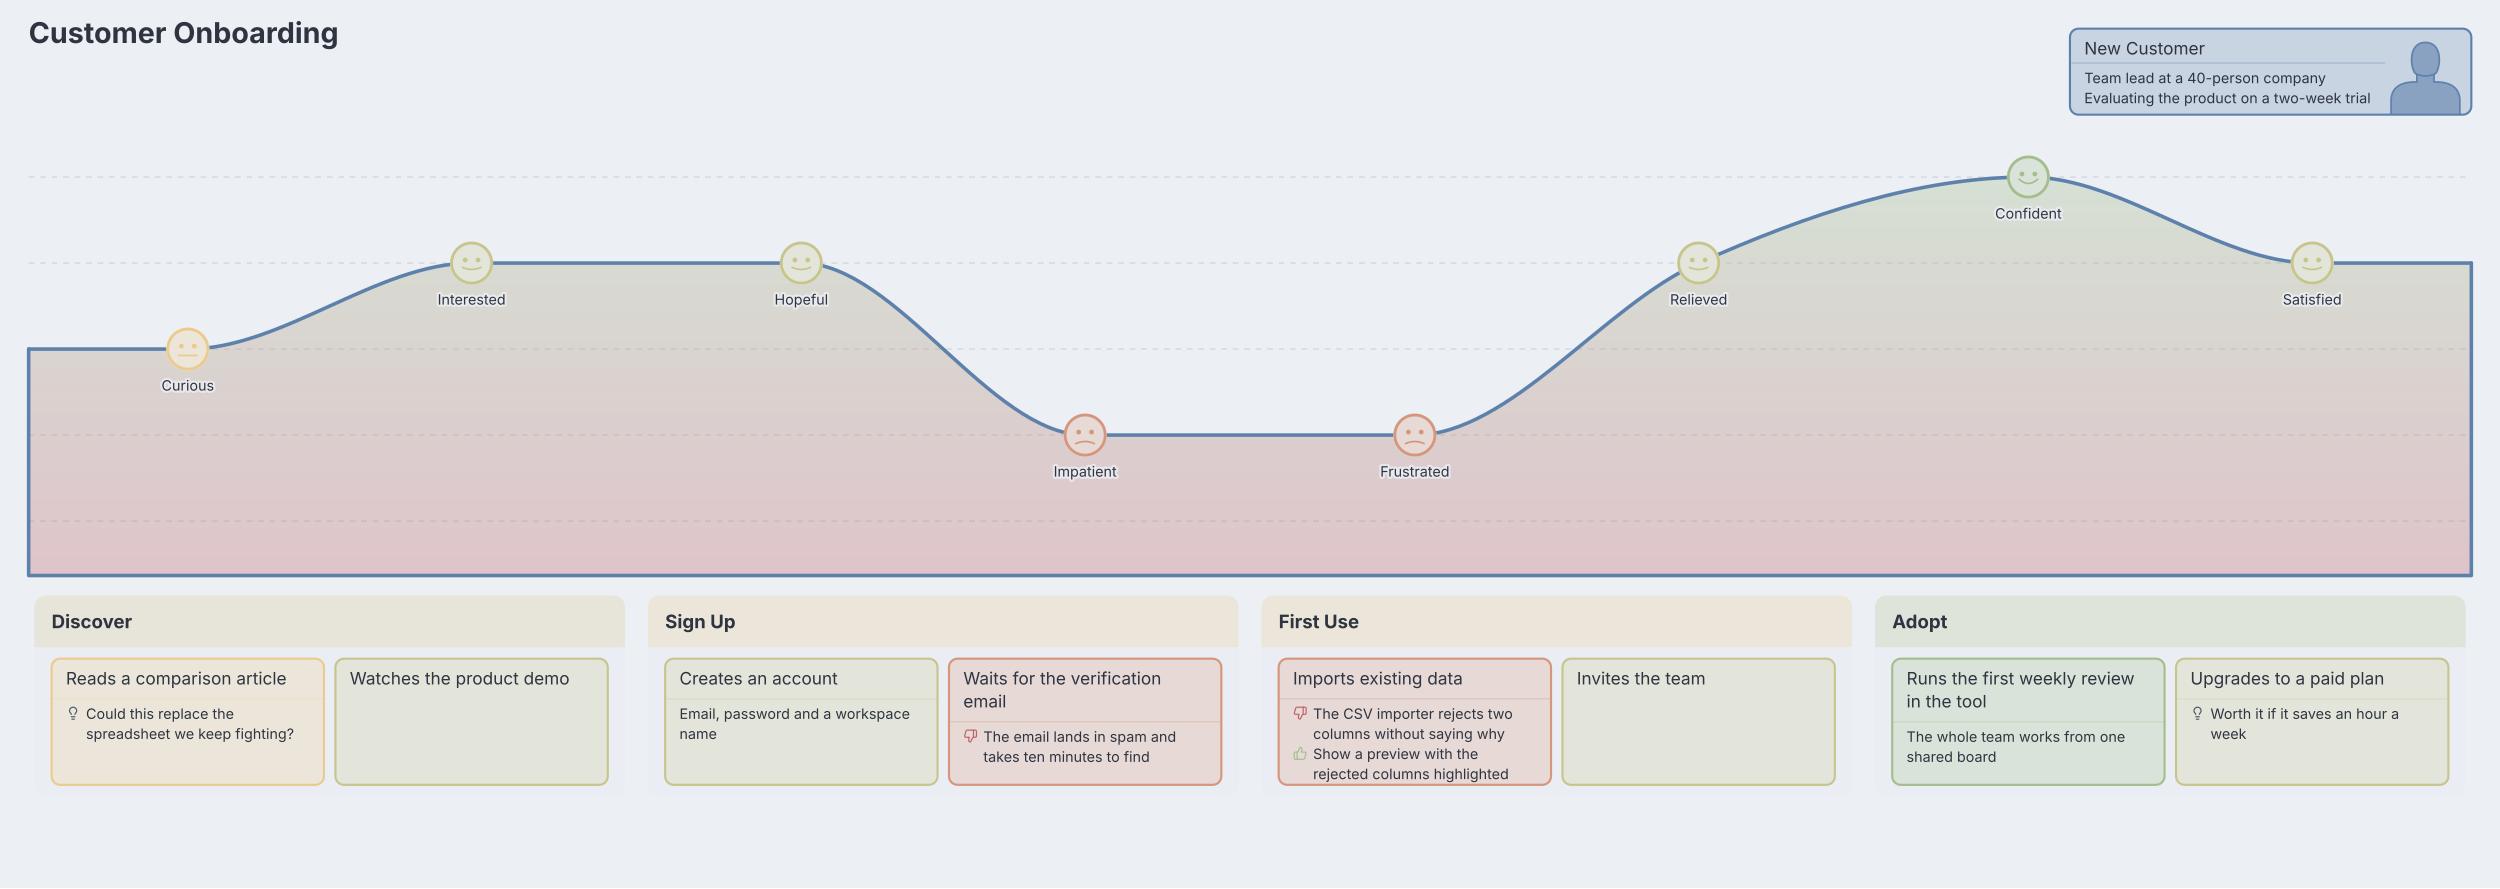
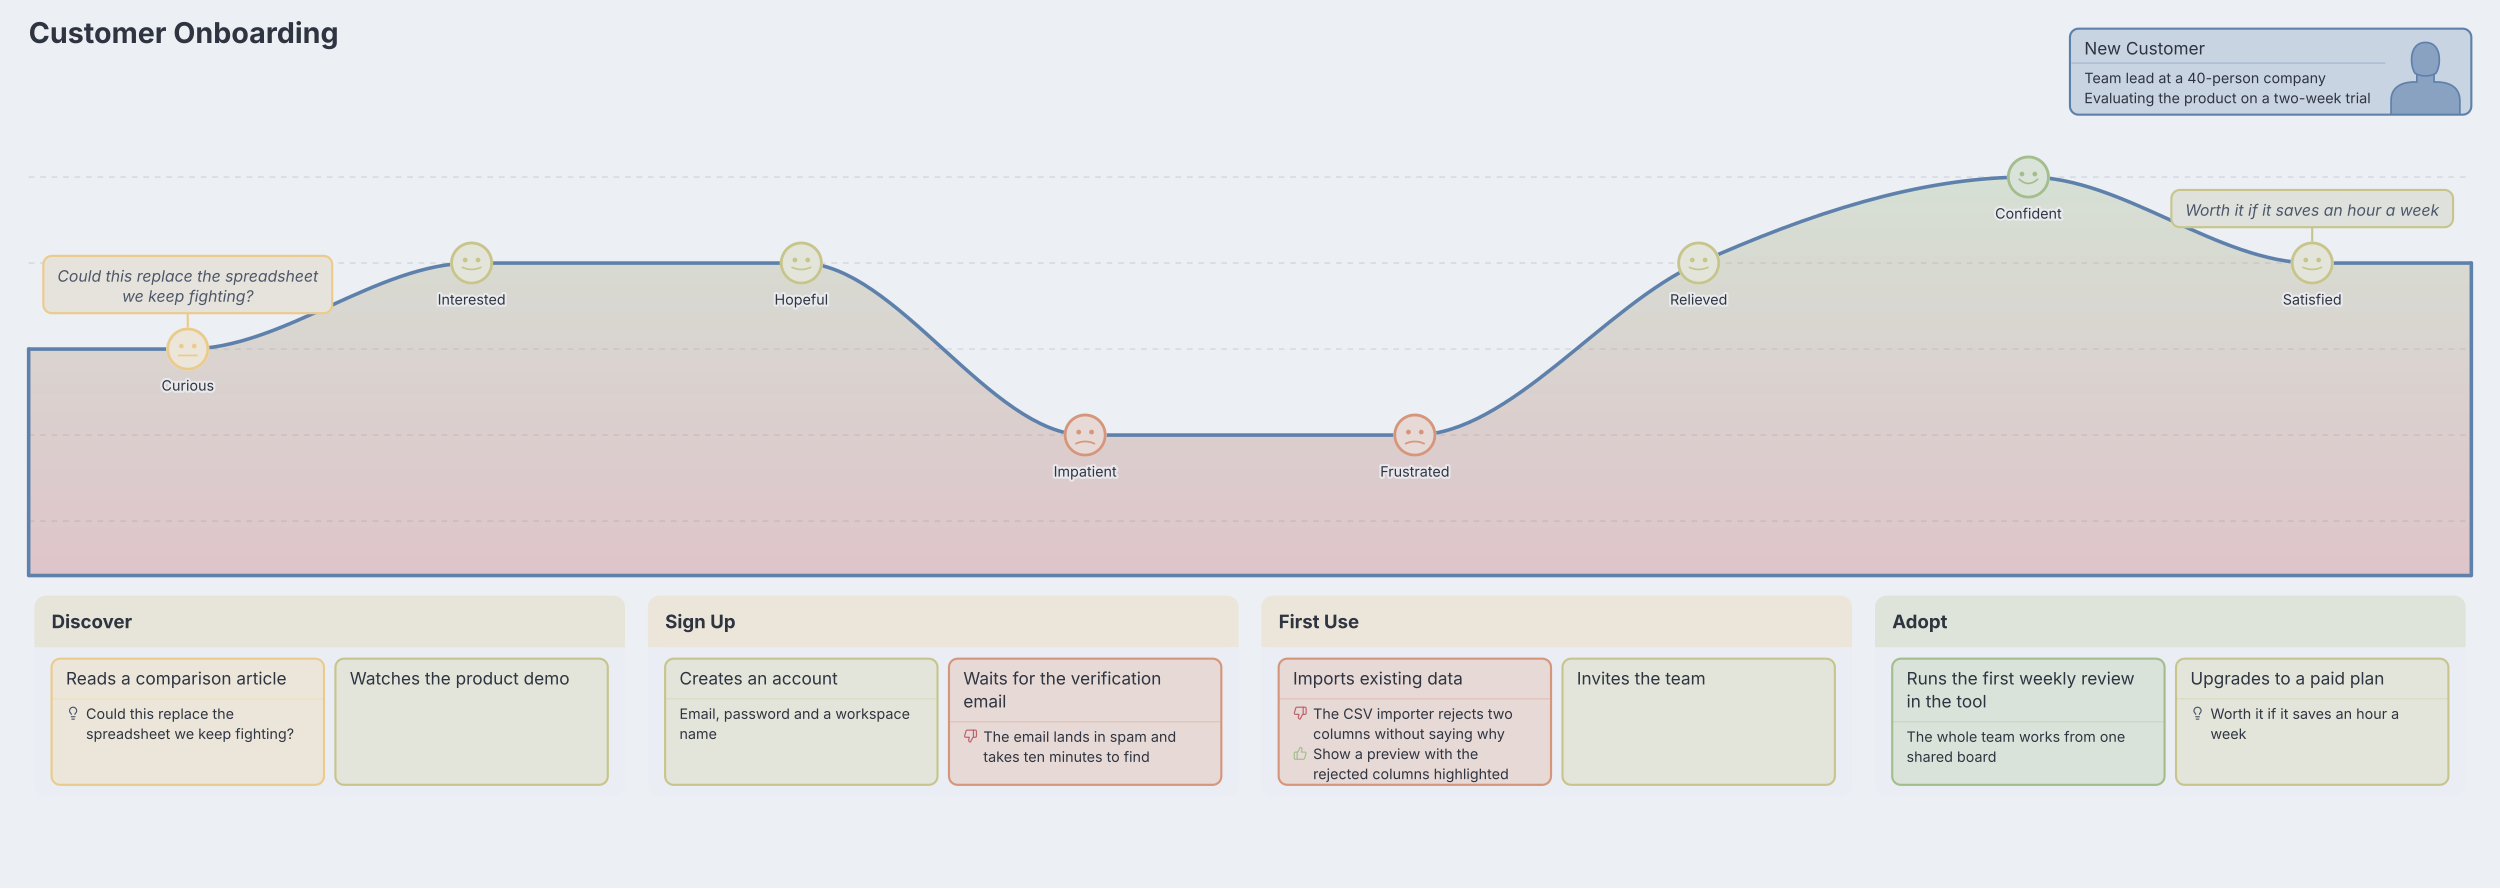
<svg xmlns="http://www.w3.org/2000/svg" aria-describedby="dgmo-desc-565a1adc" role="img" aria-label="Customer Onboarding — Journey-map diagram" data-dgmo-cue="light" width="1744" height="619.5" viewBox="0 0 1744 619.5" preserveAspectRatio="xMidYMin meet" font-family="Inter, system-ui, Avenir, Helvetica, Arial, sans-serif" style="background: rgb(236, 239, 244); font-family: Inter, system-ui, Avenir, Helvetica, Arial, sans-serif;">
  <style>.journey-face:hover{filter:saturate(1.4) brightness(1.06)}.journey-face{transition:filter .12s ease, opacity .12s ease}@media (hover:hover){svg:has(.journey-face[data-score="3"]:hover) .journey-face[data-score="3"]{filter:saturate(1.4) brightness(1.06)}svg:has(.journey-face[data-score="4"]:hover) .journey-face[data-score="4"]{filter:saturate(1.4) brightness(1.06)}svg:has(.journey-face[data-score="2"]:hover) .journey-face[data-score="2"]{filter:saturate(1.4) brightness(1.06)}svg:has(.journey-face[data-score="5"]:hover) .journey-face[data-score="5"]{filter:saturate(1.4) brightness(1.06)}}[data-dgmo-cue="light"] [data-node-toggle],[data-dgmo-cue="light"] [data-group-toggle],[data-dgmo-cue="light"] [data-section-toggle],[data-dgmo-cue="light"] [data-note-toggle]{cursor:pointer}[data-dgmo-cue="light"] [data-node-toggle]:hover&gt;rect:first-child,[data-dgmo-cue="light"] [data-group-toggle]:hover&gt;rect:first-child,[data-dgmo-cue="light"] [data-section-toggle]:hover&gt;rect:first-child,[data-dgmo-cue="light"] [data-note-toggle]:hover&gt;rect:first-child,[data-dgmo-cue="light"] [data-node-toggle]:hover&gt;path:first-child,[data-dgmo-cue="light"] [data-group-toggle]:hover&gt;path:first-child,[data-dgmo-cue="light"] [data-section-toggle]:hover&gt;path:first-child,[data-dgmo-cue="light"] [data-note-toggle]:hover&gt;path:first-child{filter:brightness(0.95)}[data-dgmo-cue="light"] [data-node-toggle]:hover&gt;rect[fill=transparent]:first-child,[data-dgmo-cue="light"] [data-group-toggle]:hover&gt;rect[fill=transparent]:first-child,[data-dgmo-cue="light"] [data-section-toggle]:hover&gt;rect[fill=transparent]:first-child,[data-dgmo-cue="light"] [data-note-toggle]:hover&gt;rect[fill=transparent]:first-child{fill:#000;fill-opacity:0.05}[data-dgmo-cue="light"] .dgmo-collapse-bar-preview{transition:opacity 120ms ease-out}[data-dgmo-cue="light"] [data-node-toggle]:hover&gt;.dgmo-collapse-bar-preview,[data-dgmo-cue="light"] [data-group-toggle]:hover&gt;.dgmo-collapse-bar-preview,[data-dgmo-cue="light"] [data-section-toggle]:hover&gt;.dgmo-collapse-bar-preview,[data-dgmo-cue="light"] [data-note-toggle]:hover&gt;.dgmo-collapse-bar-preview{opacity:0.35}[data-dgmo-cue="light"] [data-node-toggle]:focus-visible,[data-dgmo-cue="light"] [data-group-toggle]:focus-visible,[data-dgmo-cue="light"] [data-section-toggle]:focus-visible,[data-dgmo-cue="light"] [data-note-toggle]:focus-visible{outline:2px solid currentColor;outline-offset:2px}@media (prefers-reduced-motion:reduce){[data-dgmo-cue="light"] .dgmo-collapse-bar-preview{transition:none}}</style>
  <rect class="dgmo-canvas-bg" x="0" y="0" width="1744" height="619.5" fill="#eceff4" />
  <defs>
    <linearGradient id="journey-curve-gradient" x1="0" y1="0" x2="0" y2="1">
      <stop offset="0%" stop-color="#a3be8c" stop-opacity="0.3" />
      <stop offset="100%" stop-color="#bf616a" stop-opacity="0.3" />
    </linearGradient>
    <clipPath id="persona-clip">
      <rect x="1444" y="20" width="280" height="60" rx="6" />
    </clipPath>
  </defs>
  <g data-line-number="1">
    <text class="chart-title" x="20" y="30" font-size="20" font-weight="bold" fill="#2e3440" text-anchor="start">Customer Onboarding</text>
  </g>
  <g class="journey-persona" data-line-number="3">
    <rect x="1444" y="20" width="280" height="60" rx="6" fill="#c9d4e2" />
    <line x1="1445" x2="1664" y1="44" y2="44" stroke="#5e81ac" stroke-opacity="0.3" stroke-width="1" />
    <g clip-path="url(#persona-clip)">
      <path d="M 1686 51.2 L 1686 57.2 L 1682.4 57.2 Q 1668 58.4, 1668 70.4 L 1668 87.2 L 1716 87.2 L 1716 70.4 Q 1716 58.4, 1701.6 57.2 L 1698 57.2 L 1698 51.2 Z" fill="#89a2c2" stroke="#5e81ac" stroke-width="1.2" />
      <path d="M 1692 29.6 C 1704 29.6, 1702.8 46.4, 1699.2 51.2 Q 1692 54.8, 1684.8 51.2 C 1681.2 46.4, 1680 29.6, 1692 29.6 Z" fill="#89a2c2" stroke="#5e81ac" stroke-width="1.2" />
    </g>
    <rect x="1444" y="20" width="280" height="60" rx="6" fill="none" stroke="#5e81ac" stroke-width="1.5" />
    <text x="1454" y="38" font-size="12" font-weight="normal" fill="#2e3440">New Customer</text>
    <text x="1454" y="58" font-size="10" fill="#2e3440">
      <tspan>Team lead at a 40-person company</tspan>
    </text>
    <text x="1454" y="72" font-size="10" fill="#2e3440">
      <tspan>Evaluating the product on a two-week trial</tspan>
    </text>
  </g>
  <g class="journey-legend" transform="translate(20,46)">
    <g class="dgmo-legend" data-legend-title-relation="inline-with-title" data-legend-capsule-addon-width="0" />
  </g>
  <g class="journey-curve-area">
    <line x1="20" x2="1724" y1="363.5" y2="363.5" stroke="#4c566a" stroke-opacity="0.15" stroke-dasharray="4 4" />
    <line x1="20" x2="1724" y1="303.5" y2="303.5" stroke="#4c566a" stroke-opacity="0.15" stroke-dasharray="4 4" />
    <line x1="20" x2="1724" y1="243.5" y2="243.5" stroke="#4c566a" stroke-opacity="0.15" stroke-dasharray="4 4" />
    <line x1="20" x2="1724" y1="183.5" y2="183.5" stroke="#4c566a" stroke-opacity="0.15" stroke-dasharray="4 4" />
    <line x1="20" x2="1724" y1="123.5" y2="123.5" stroke="#4c566a" stroke-opacity="0.15" stroke-dasharray="4 4" />
    <path d="M20,243.5C57,243.5,94,243.5,131,243.5C197,243.5,263,183.5,329,183.5C405.667,183.5,482.333,183.5,559,183.5C625,183.5,691,303.5,757,303.5C833.667,303.5,910.333,303.5,987,303.5C1053,303.5,1119,212.96,1185,183.5C1261.667,149.278,1338.333,123.5,1415,123.5C1481,123.5,1547,183.5,1613,183.5C1650,183.5,1687,183.5,1724,183.5L1724,401.5C1687,401.5,1650,401.5,1613,401.5C1547,401.5,1481,401.5,1415,401.5C1338.333,401.5,1261.667,401.5,1185,401.5C1119,401.5,1053,401.5,987,401.5C910.333,401.5,833.667,401.5,757,401.5C691,401.5,625,401.5,559,401.5C482.333,401.5,405.667,401.5,329,401.5C263,401.5,197,401.5,131,401.5C94,401.5,57,401.5,20,401.5Z" fill="url(#journey-curve-gradient)" stroke="none" />
    <path d="M20,243.5 L20,401.5 L1724,401.5 L1724,183.5" fill="none" stroke="#5e81ac" stroke-width="2.5" stroke-linecap="round" stroke-linejoin="round" />
    <path d="M20,243.5C57,243.5,94,243.5,131,243.5C197,243.5,263,183.5,329,183.5C405.667,183.5,482.333,183.5,559,183.5C625,183.5,691,303.5,757,303.5C833.667,303.5,910.333,303.5,987,303.5C1053,303.5,1119,212.96,1185,183.5C1261.667,149.278,1338.333,123.5,1415,123.5C1481,123.5,1547,183.5,1613,183.5C1650,183.5,1687,183.5,1724,183.5" fill="none" stroke="#5e81ac" stroke-width="2.5" stroke-linecap="round" />
    <g class="journey-face" data-cx="131" data-cy="243.5" data-line-number="8" data-score="3" data-thought="Could this replace the spreadsheet we keep fighting?">
      <g class="journey-face-icon">
        <circle cx="131" cy="243.5" r="15" fill="#eceff4" />
        <circle cx="131" cy="243.5" r="14" fill="#ece6da" stroke="#ebcb8b" stroke-width="2" />
        <circle cx="126.52" cy="241.4" r="1.68" fill="#ebcb8b" />
        <circle cx="135.48" cy="241.4" r="1.68" fill="#ebcb8b" />
        <path d="M 124.56 247.98 Q 131 247.98 137.44 247.98" fill="none" stroke="#ebcb8b" stroke-width="1.2" stroke-linecap="round" />
      </g>
      <text class="journey-emotion-label" x="131" y="272.5" text-anchor="middle" font-family="Inter, system-ui, Avenir, Helvetica, Arial, sans-serif" font-size="10" font-weight="normal" fill="#2e3440" stroke="#eceff4" stroke-width="3" stroke-linejoin="round" stroke-opacity="0.8" paint-order="stroke" pointer-events="none">Curious</text>
    </g>
    <g class="journey-face" data-cx="329" data-cy="183.5" data-line-number="10" data-score="4">
      <g class="journey-face-icon">
        <circle cx="329" cy="183.5" r="15" fill="#eceff4" />
        <circle cx="329" cy="183.5" r="14" fill="#e3e5da" stroke="#c7c58c" stroke-width="2" />
        <circle cx="324.52" cy="181.4" r="1.68" fill="#c7c58c" />
        <circle cx="333.48" cy="181.4" r="1.68" fill="#c7c58c" />
        <path d="M 322.56 186.51 Q 329 189.45 335.44 186.51" fill="none" stroke="#c7c58c" stroke-width="1.2" stroke-linecap="round" />
      </g>
      <text class="journey-emotion-label" x="329" y="212.5" text-anchor="middle" font-family="Inter, system-ui, Avenir, Helvetica, Arial, sans-serif" font-size="10" font-weight="normal" fill="#2e3440" stroke="#eceff4" stroke-width="3" stroke-linejoin="round" stroke-opacity="0.8" paint-order="stroke" pointer-events="none">Interested</text>
    </g>
    <g class="journey-face" data-cx="559" data-cy="183.5" data-line-number="13" data-score="4">
      <g class="journey-face-icon">
        <circle cx="559" cy="183.5" r="15" fill="#eceff4" />
        <circle cx="559" cy="183.5" r="14" fill="#e3e5da" stroke="#c7c58c" stroke-width="2" />
        <circle cx="554.52" cy="181.4" r="1.68" fill="#c7c58c" />
        <circle cx="563.48" cy="181.4" r="1.68" fill="#c7c58c" />
        <path d="M 552.56 186.51 Q 559 189.45 565.44 186.51" fill="none" stroke="#c7c58c" stroke-width="1.2" stroke-linecap="round" />
      </g>
      <text class="journey-emotion-label" x="559" y="212.5" text-anchor="middle" font-family="Inter, system-ui, Avenir, Helvetica, Arial, sans-serif" font-size="10" font-weight="normal" fill="#2e3440" stroke="#eceff4" stroke-width="3" stroke-linejoin="round" stroke-opacity="0.8" paint-order="stroke" pointer-events="none">Hopeful</text>
    </g>
    <g class="journey-face" data-cx="757" data-cy="303.5" data-line-number="15" data-score="2">
      <g class="journey-face-icon">
        <circle cx="757" cy="303.5" r="15" fill="#eceff4" />
        <circle cx="757" cy="303.5" r="14" fill="#e6d9d6" stroke="#d5967b" stroke-width="2" />
        <circle cx="752.52" cy="301.4" r="1.68" fill="#d5967b" />
        <circle cx="761.48" cy="301.4" r="1.68" fill="#d5967b" />
        <path d="M 750.56 309.45 Q 757 306.51 763.44 309.45" fill="none" stroke="#d5967b" stroke-width="1.2" stroke-linecap="round" />
      </g>
      <text class="journey-emotion-label" x="757" y="332.5" text-anchor="middle" font-family="Inter, system-ui, Avenir, Helvetica, Arial, sans-serif" font-size="10" font-weight="normal" fill="#2e3440" stroke="#eceff4" stroke-width="3" stroke-linejoin="round" stroke-opacity="0.8" paint-order="stroke" pointer-events="none">Impatient</text>
    </g>
    <g class="journey-face" data-cx="987" data-cy="303.5" data-line-number="19" data-score="2">
      <g class="journey-face-icon">
        <circle cx="987" cy="303.5" r="15" fill="#eceff4" />
        <circle cx="987" cy="303.5" r="14" fill="#e6d9d6" stroke="#d5967b" stroke-width="2" />
        <circle cx="982.52" cy="301.4" r="1.68" fill="#d5967b" />
        <circle cx="991.48" cy="301.4" r="1.68" fill="#d5967b" />
        <path d="M 980.56 309.45 Q 987 306.51 993.44 309.45" fill="none" stroke="#d5967b" stroke-width="1.2" stroke-linecap="round" />
      </g>
      <text class="journey-emotion-label" x="987" y="332.5" text-anchor="middle" font-family="Inter, system-ui, Avenir, Helvetica, Arial, sans-serif" font-size="10" font-weight="normal" fill="#2e3440" stroke="#eceff4" stroke-width="3" stroke-linejoin="round" stroke-opacity="0.8" paint-order="stroke" pointer-events="none">Frustrated</text>
    </g>
    <g class="journey-face" data-cx="1185" data-cy="183.5" data-line-number="22" data-score="4">
      <g class="journey-face-icon">
        <circle cx="1185" cy="183.5" r="15" fill="#eceff4" />
        <circle cx="1185" cy="183.5" r="14" fill="#e3e5da" stroke="#c7c58c" stroke-width="2" />
        <circle cx="1180.52" cy="181.4" r="1.68" fill="#c7c58c" />
        <circle cx="1189.48" cy="181.4" r="1.68" fill="#c7c58c" />
        <path d="M 1178.56 186.51 Q 1185 189.45 1191.44 186.51" fill="none" stroke="#c7c58c" stroke-width="1.2" stroke-linecap="round" />
      </g>
      <text class="journey-emotion-label" x="1185" y="212.5" text-anchor="middle" font-family="Inter, system-ui, Avenir, Helvetica, Arial, sans-serif" font-size="10" font-weight="normal" fill="#2e3440" stroke="#eceff4" stroke-width="3" stroke-linejoin="round" stroke-opacity="0.8" paint-order="stroke" pointer-events="none">Relieved</text>
    </g>
    <g class="journey-face" data-cx="1415" data-cy="123.5" data-line-number="25" data-score="5">
      <g class="journey-face-icon">
        <circle cx="1415" cy="123.5" r="15" fill="#eceff4" />
        <circle cx="1415" cy="123.5" r="14" fill="#dae3da" stroke="#a3be8c" stroke-width="2" />
        <circle cx="1410.52" cy="121.4" r="1.68" fill="#a3be8c" />
        <circle cx="1419.48" cy="121.4" r="1.68" fill="#a3be8c" />
        <path d="M 1408.56 125.04 Q 1415 130.92 1421.44 125.04" fill="none" stroke="#a3be8c" stroke-width="1.2" stroke-linecap="round" />
      </g>
      <text class="journey-emotion-label" x="1415" y="152.5" text-anchor="middle" font-family="Inter, system-ui, Avenir, Helvetica, Arial, sans-serif" font-size="10" font-weight="normal" fill="#2e3440" stroke="#eceff4" stroke-width="3" stroke-linejoin="round" stroke-opacity="0.8" paint-order="stroke" pointer-events="none">Confident</text>
    </g>
    <g class="journey-face" data-cx="1613" data-cy="183.5" data-line-number="27" data-score="4" data-thought="Worth it if it saves an hour a week">
      <g class="journey-face-icon">
        <circle cx="1613" cy="183.5" r="15" fill="#eceff4" />
        <circle cx="1613" cy="183.5" r="14" fill="#e3e5da" stroke="#c7c58c" stroke-width="2" />
        <circle cx="1608.52" cy="181.4" r="1.68" fill="#c7c58c" />
        <circle cx="1617.48" cy="181.4" r="1.68" fill="#c7c58c" />
        <path d="M 1606.56 186.51 Q 1613 189.45 1619.44 186.51" fill="none" stroke="#c7c58c" stroke-width="1.2" stroke-linecap="round" />
      </g>
      <text class="journey-emotion-label" x="1613" y="212.5" text-anchor="middle" font-family="Inter, system-ui, Avenir, Helvetica, Arial, sans-serif" font-size="10" font-weight="normal" fill="#2e3440" stroke="#eceff4" stroke-width="3" stroke-linejoin="round" stroke-opacity="0.8" paint-order="stroke" pointer-events="none">Satisfied</text>
    </g>
  </g>
+   <g class="journey-thoughts">
+     <g class="journey-thought">
+       <line x1="131" y1="218.5" x2="131" y2="228.5" stroke="#ebcb8b" stroke-width="1.5" />
+       <rect x="30.239" y="178.5" width="201.522" height="40" rx="6" fill="#e6e3dc" stroke="#ebcb8b" stroke-width="1.5" />
+       <text x="131" y="196.5" text-anchor="middle" font-size="11" font-style="italic" fill="#4c566a">Could this replace the spreadsheet</text>
+       <text x="131" y="210.5" text-anchor="middle" font-size="11" font-style="italic" fill="#4c566a">we keep fighting?</text>
+     </g>
+     <g class="journey-thought">
+       <line x1="1613" y1="158.5" x2="1613" y2="168.5" stroke="#c7c58c" stroke-width="1.5" />
+       <rect x="1514.747" y="132.5" width="196.506" height="26" rx="6" fill="#dfe2dc" stroke="#c7c58c" stroke-width="1.5" />
+       <text x="1613" y="150.5" text-anchor="middle" font-size="11" font-style="italic" fill="#4c566a">Worth it if it saves an hour a week</text>
+     </g>
+   </g>
  <g class="journey-phases">
    <g class="journey-phase" data-line-number="7" data-group-toggle="Discover" aria-expanded="true" role="button" aria-label="Discover">
      <rect x="24" y="415.5" width="412" height="140" rx="8" fill="#eaedf3" />
      <rect x="24" y="415.5" width="412" height="36" rx="8" fill="#e7e5da" />
      <rect x="24" y="443.5" width="412" height="8" fill="#e7e5da" />
      <text x="36" y="433.5" dominant-baseline="central" font-size="13" font-weight="bold" fill="#2e3440">Discover</text>
      <clipPath id="journey-phase-clip-7">
        <rect x="24" y="415.5" width="412" height="140" rx="8" />
      </clipPath>
      <rect x="24" y="551.5" width="412" height="4" fill="#e7e5da" clip-path="url(#journey-phase-clip-7)" class="journey-collapse-bar-preview dgmo-collapse-bar-preview" opacity="0" pointer-events="none" />
      <g class="journey-step" data-line-number="8" data-score="3">
        <rect x="36" y="459.5" width="190" height="88" rx="6" fill="#ece6da" stroke="#ebcb8b" stroke-width="1.5" />
        <text x="46" y="477.5" font-size="12" font-weight="normal" fill="#2e3440">Reads a comparison article</text>
        <line x1="36" y1="487.5" x2="226" y2="487.5" stroke="#ebcb8b" stroke-opacity="0.3" stroke-width="1" />
        <g transform="translate(46, 492.5)">
          <g transform="scale(0.4166667)">
            <path d="M15 14c.2-1 .7-1.7 1.5-2.5 1-.9 1.5-2.2 1.5-3.5A6 6 0 0 0 6 8c0 1 .2 2.2 1.5 3.5.7.7 1.3 1.5 1.5 2.5" fill="none" stroke="#4c566a" stroke-width="2" stroke-linecap="round" stroke-linejoin="round" />
            <path d="M9 18h6" fill="none" stroke="#4c566a" stroke-width="2" stroke-linecap="round" stroke-linejoin="round" />
            <path d="M10 22h4" fill="none" stroke="#4c566a" stroke-width="2" stroke-linecap="round" stroke-linejoin="round" />
          </g>
        </g>
        <text x="60" y="501.5" font-size="10" fill="#2e3440">Could this replace the</text>
        <text x="60" y="515.5" font-size="10" fill="#2e3440">spreadsheet we keep fighting?</text>
      </g>
      <g class="journey-step" data-line-number="10" data-score="4">
        <rect x="234" y="459.5" width="190" height="88" rx="6" fill="#e3e5da" stroke="#c7c58c" stroke-width="1.5" />
        <text x="244" y="477.5" font-size="12" font-weight="normal" fill="#2e3440">Watches the product demo</text>
      </g>
    </g>
    <g class="journey-phase" data-line-number="12" data-group-toggle="Sign Up" aria-expanded="true" role="button" aria-label="Sign Up">
      <rect x="452" y="415.5" width="412" height="140" rx="8" fill="#eaedf3" />
      <rect x="452" y="415.5" width="412" height="36" rx="8" fill="#ece6da" />
      <rect x="452" y="443.5" width="412" height="8" fill="#ece6da" />
      <text x="464" y="433.5" dominant-baseline="central" font-size="13" font-weight="bold" fill="#2e3440">Sign Up</text>
      <clipPath id="journey-phase-clip-12">
        <rect x="452" y="415.5" width="412" height="140" rx="8" />
      </clipPath>
      <rect x="452" y="551.5" width="412" height="4" fill="#ece6da" clip-path="url(#journey-phase-clip-12)" class="journey-collapse-bar-preview dgmo-collapse-bar-preview" opacity="0" pointer-events="none" />
      <g class="journey-step" data-line-number="13" data-score="4">
        <rect x="464" y="459.5" width="190" height="88" rx="6" fill="#e3e5da" stroke="#c7c58c" stroke-width="1.5" />
        <text x="474" y="477.5" font-size="12" font-weight="normal" fill="#2e3440">Creates an account</text>
        <line x1="464" y1="487.5" x2="654" y2="487.5" stroke="#c7c58c" stroke-opacity="0.3" stroke-width="1" />
        <text x="474" y="501.5" font-size="10" fill="#2e3440">Email, password and a workspace</text>
        <text x="474" y="515.5" font-size="10" fill="#2e3440">name</text>
      </g>
      <g class="journey-step" data-line-number="15" data-score="2">
        <rect x="662" y="459.5" width="190" height="88" rx="6" fill="#e6d9d6" stroke="#d5967b" stroke-width="1.5" />
        <text x="672" y="477.5" font-size="12" font-weight="normal" fill="#2e3440">Waits for the verification</text>
        <text x="672" y="493.5" font-size="12" font-weight="normal" fill="#2e3440">email</text>
        <line x1="662" y1="503.5" x2="852" y2="503.5" stroke="#d5967b" stroke-opacity="0.3" stroke-width="1" />
        <g transform="translate(672, 508.5)">
          <g transform="scale(0.4166667)">
            <path d="M9 18.12 10 14H4.17a2 2 0 0 1-1.92-2.56l2.33-8A2 2 0 0 1 6.5 2H20a2 2 0 0 1 2 2v8a2 2 0 0 1-2 2h-2.76a2 2 0 0 0-1.79 1.11L12 22a3.13 3.13 0 0 1-3-3.88Z" fill="none" stroke="#bf616a" stroke-width="2" stroke-linecap="round" stroke-linejoin="round" />
            <path d="M17 14V2" fill="none" stroke="#bf616a" stroke-width="2" stroke-linecap="round" stroke-linejoin="round" />
          </g>
        </g>
        <text x="686" y="517.5" font-size="10" fill="#2e3440">The email lands in spam and</text>
        <text x="686" y="531.5" font-size="10" fill="#2e3440">takes ten minutes to find</text>
      </g>
    </g>
    <g class="journey-phase" data-line-number="18" data-group-toggle="First Use" aria-expanded="true" role="button" aria-label="First Use">
      <rect x="880" y="415.5" width="412" height="140" rx="8" fill="#eaedf3" />
      <rect x="880" y="415.5" width="412" height="36" rx="8" fill="#ece6da" />
      <rect x="880" y="443.5" width="412" height="8" fill="#ece6da" />
      <text x="892" y="433.5" dominant-baseline="central" font-size="13" font-weight="bold" fill="#2e3440">First Use</text>
      <clipPath id="journey-phase-clip-18">
        <rect x="880" y="415.5" width="412" height="140" rx="8" />
      </clipPath>
      <rect x="880" y="551.5" width="412" height="4" fill="#ece6da" clip-path="url(#journey-phase-clip-18)" class="journey-collapse-bar-preview dgmo-collapse-bar-preview" opacity="0" pointer-events="none" />
      <g class="journey-step" data-line-number="19" data-score="2">
        <rect x="892" y="459.5" width="190" height="88" rx="6" fill="#e6d9d6" stroke="#d5967b" stroke-width="1.5" />
        <text x="902" y="477.5" font-size="12" font-weight="normal" fill="#2e3440">Imports existing data</text>
        <line x1="892" y1="487.5" x2="1082" y2="487.5" stroke="#d5967b" stroke-opacity="0.3" stroke-width="1" />
        <g transform="translate(902, 492.5)">
          <g transform="scale(0.4166667)">
            <path d="M9 18.12 10 14H4.17a2 2 0 0 1-1.92-2.56l2.33-8A2 2 0 0 1 6.5 2H20a2 2 0 0 1 2 2v8a2 2 0 0 1-2 2h-2.76a2 2 0 0 0-1.79 1.11L12 22a3.13 3.13 0 0 1-3-3.88Z" fill="none" stroke="#bf616a" stroke-width="2" stroke-linecap="round" stroke-linejoin="round" />
            <path d="M17 14V2" fill="none" stroke="#bf616a" stroke-width="2" stroke-linecap="round" stroke-linejoin="round" />
          </g>
        </g>
        <text x="916" y="501.5" font-size="10" fill="#2e3440">The CSV importer rejects two</text>
        <text x="916" y="515.5" font-size="10" fill="#2e3440">columns without saying why</text>
        <g transform="translate(902, 520.5)">
          <g transform="scale(0.4166667)">
            <path d="M15 5.88 14 10h5.83a2 2 0 0 1 1.92 2.56l-2.33 8A2 2 0 0 1 17.5 22H4a2 2 0 0 1-2-2v-8a2 2 0 0 1 2-2h2.76a2 2 0 0 0 1.79-1.11L12 2a3.13 3.13 0 0 1 3 3.88Z" fill="none" stroke="#a3be8c" stroke-width="2" stroke-linecap="round" stroke-linejoin="round" />
            <path d="M7 10v12" fill="none" stroke="#a3be8c" stroke-width="2" stroke-linecap="round" stroke-linejoin="round" />
          </g>
        </g>
        <text x="916" y="529.5" font-size="10" fill="#2e3440">Show a preview with the</text>
        <text x="916" y="543.5" font-size="10" fill="#2e3440">rejected columns highlighted</text>
      </g>
      <g class="journey-step" data-line-number="22" data-score="4">
        <rect x="1090" y="459.5" width="190" height="88" rx="6" fill="#e3e5da" stroke="#c7c58c" stroke-width="1.5" />
        <text x="1100" y="477.5" font-size="12" font-weight="normal" fill="#2e3440">Invites the team</text>
      </g>
    </g>
    <g class="journey-phase" data-line-number="24" data-group-toggle="Adopt" aria-expanded="true" role="button" aria-label="Adopt">
      <rect x="1308" y="415.5" width="412" height="140" rx="8" fill="#eaedf3" />
      <rect x="1308" y="415.5" width="412" height="36" rx="8" fill="#dee4da" />
      <rect x="1308" y="443.5" width="412" height="8" fill="#dee4da" />
      <text x="1320" y="433.5" dominant-baseline="central" font-size="13" font-weight="bold" fill="#2e3440">Adopt</text>
      <clipPath id="journey-phase-clip-24">
        <rect x="1308" y="415.5" width="412" height="140" rx="8" />
      </clipPath>
      <rect x="1308" y="551.5" width="412" height="4" fill="#dee4da" clip-path="url(#journey-phase-clip-24)" class="journey-collapse-bar-preview dgmo-collapse-bar-preview" opacity="0" pointer-events="none" />
      <g class="journey-step" data-line-number="25" data-score="5">
        <rect x="1320" y="459.5" width="190" height="88" rx="6" fill="#dae3da" stroke="#a3be8c" stroke-width="1.5" />
        <text x="1330" y="477.5" font-size="12" font-weight="normal" fill="#2e3440">Runs the first weekly review</text>
        <text x="1330" y="493.5" font-size="12" font-weight="normal" fill="#2e3440">in the tool</text>
        <line x1="1320" y1="503.5" x2="1510" y2="503.5" stroke="#a3be8c" stroke-opacity="0.3" stroke-width="1" />
        <text x="1330" y="517.5" font-size="10" fill="#2e3440">The whole team works from one</text>
        <text x="1330" y="531.5" font-size="10" fill="#2e3440">shared board</text>
      </g>
      <g class="journey-step" data-line-number="27" data-score="4">
        <rect x="1518" y="459.5" width="190" height="88" rx="6" fill="#e3e5da" stroke="#c7c58c" stroke-width="1.5" />
        <text x="1528" y="477.5" font-size="12" font-weight="normal" fill="#2e3440">Upgrades to a paid plan</text>
        <line x1="1518" y1="487.5" x2="1708" y2="487.5" stroke="#c7c58c" stroke-opacity="0.3" stroke-width="1" />
        <g transform="translate(1528, 492.5)">
          <g transform="scale(0.4166667)">
            <path d="M15 14c.2-1 .7-1.7 1.5-2.5 1-.9 1.5-2.2 1.5-3.5A6 6 0 0 0 6 8c0 1 .2 2.2 1.5 3.5.7.7 1.3 1.5 1.5 2.5" fill="none" stroke="#4c566a" stroke-width="2" stroke-linecap="round" stroke-linejoin="round" />
            <path d="M9 18h6" fill="none" stroke="#4c566a" stroke-width="2" stroke-linecap="round" stroke-linejoin="round" />
            <path d="M10 22h4" fill="none" stroke="#4c566a" stroke-width="2" stroke-linecap="round" stroke-linejoin="round" />
          </g>
        </g>
        <text x="1542" y="501.5" font-size="10" fill="#2e3440">Worth it if it saves an hour a</text>
        <text x="1542" y="515.5" font-size="10" fill="#2e3440">week</text>
      </g>
    </g>
  </g>
  <g class="journey-overlay" />
</svg>
